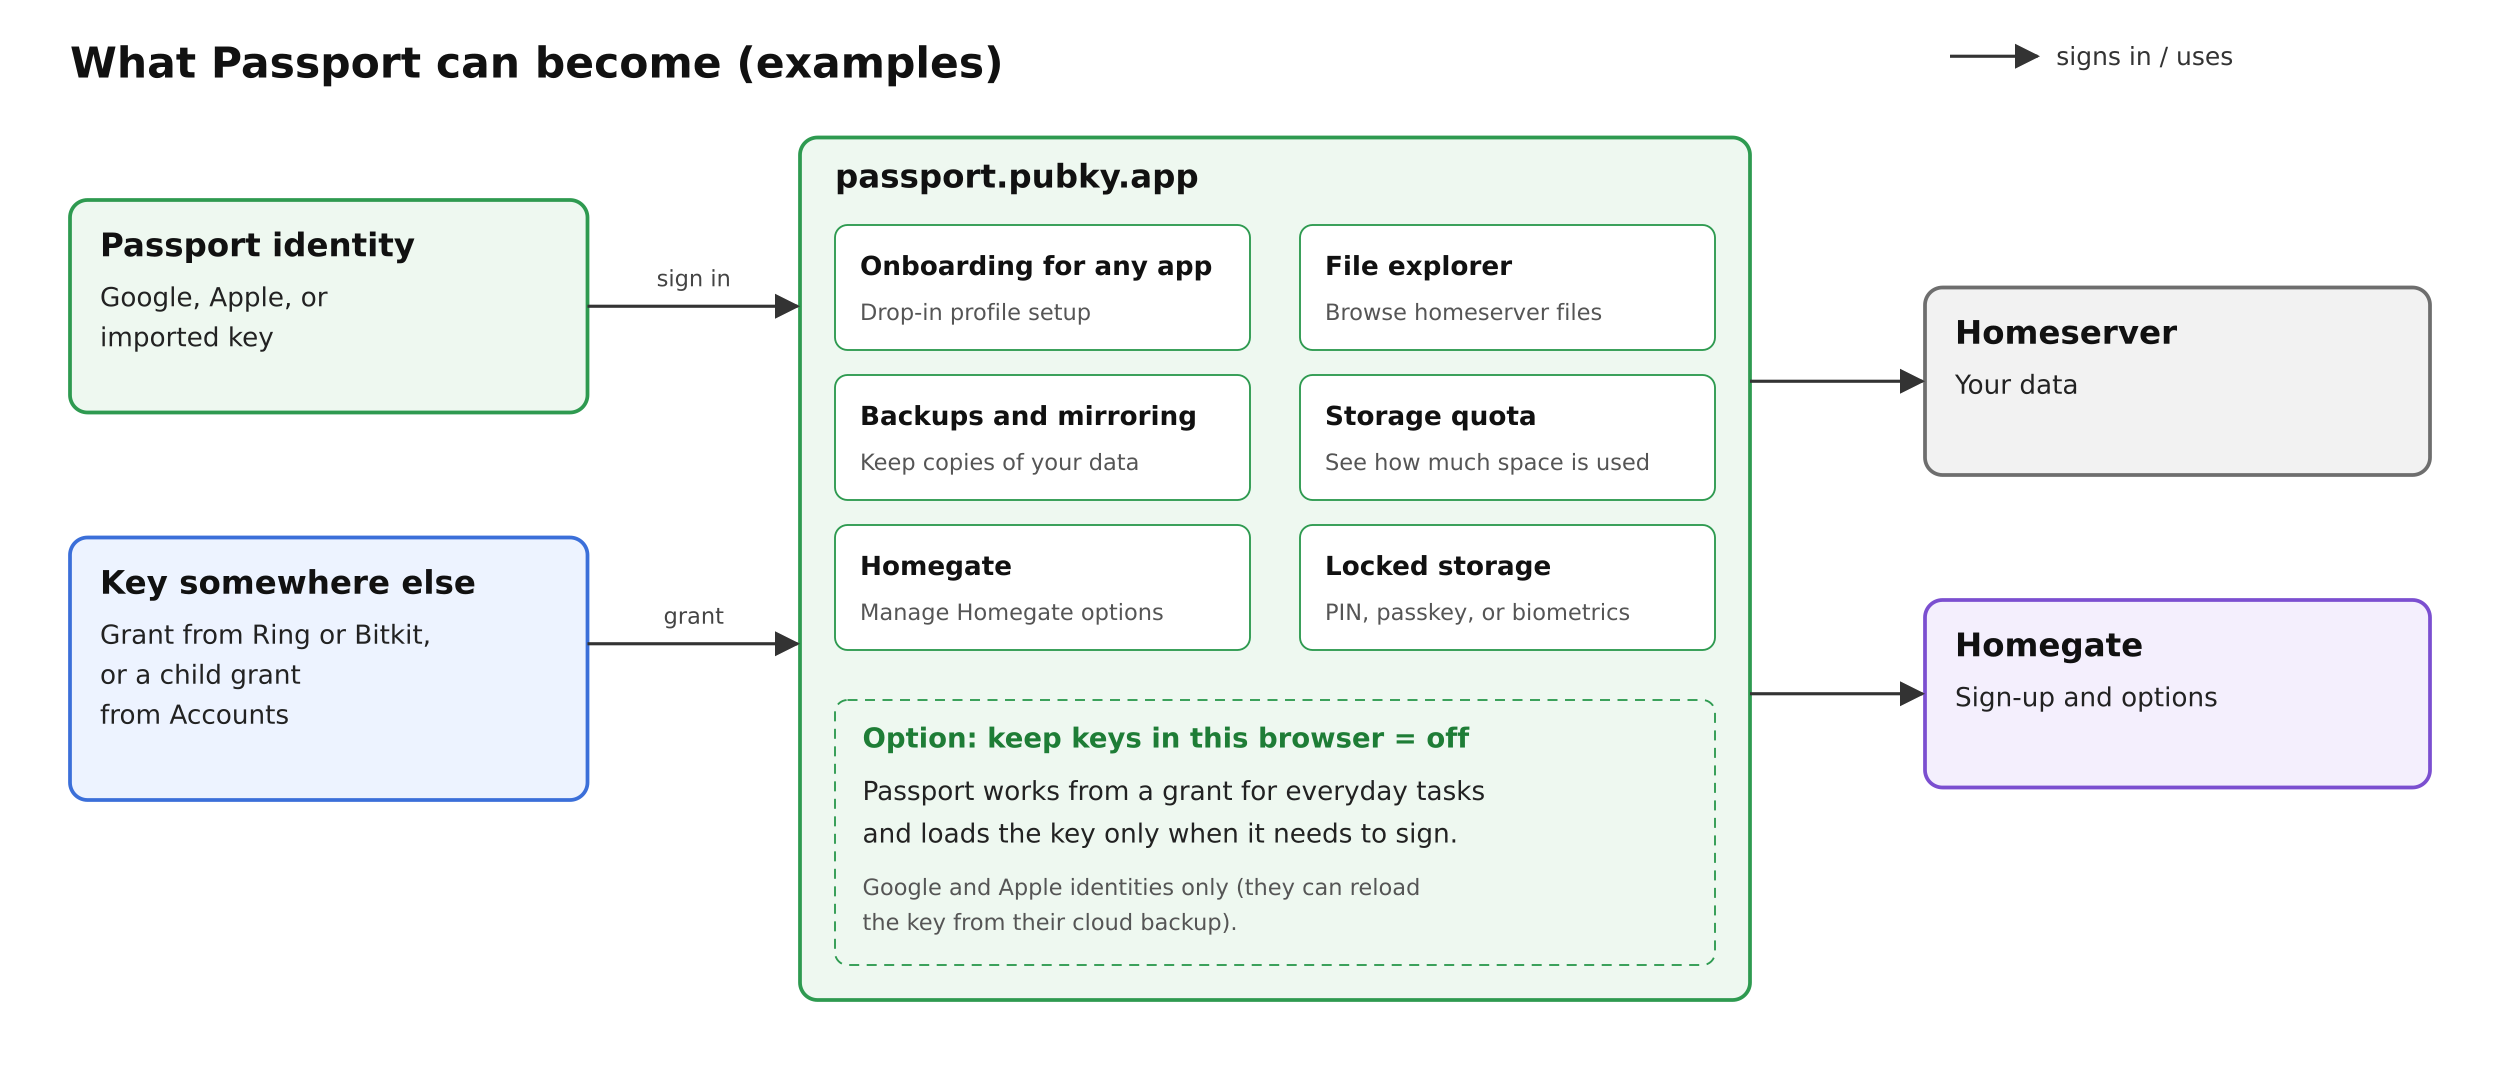
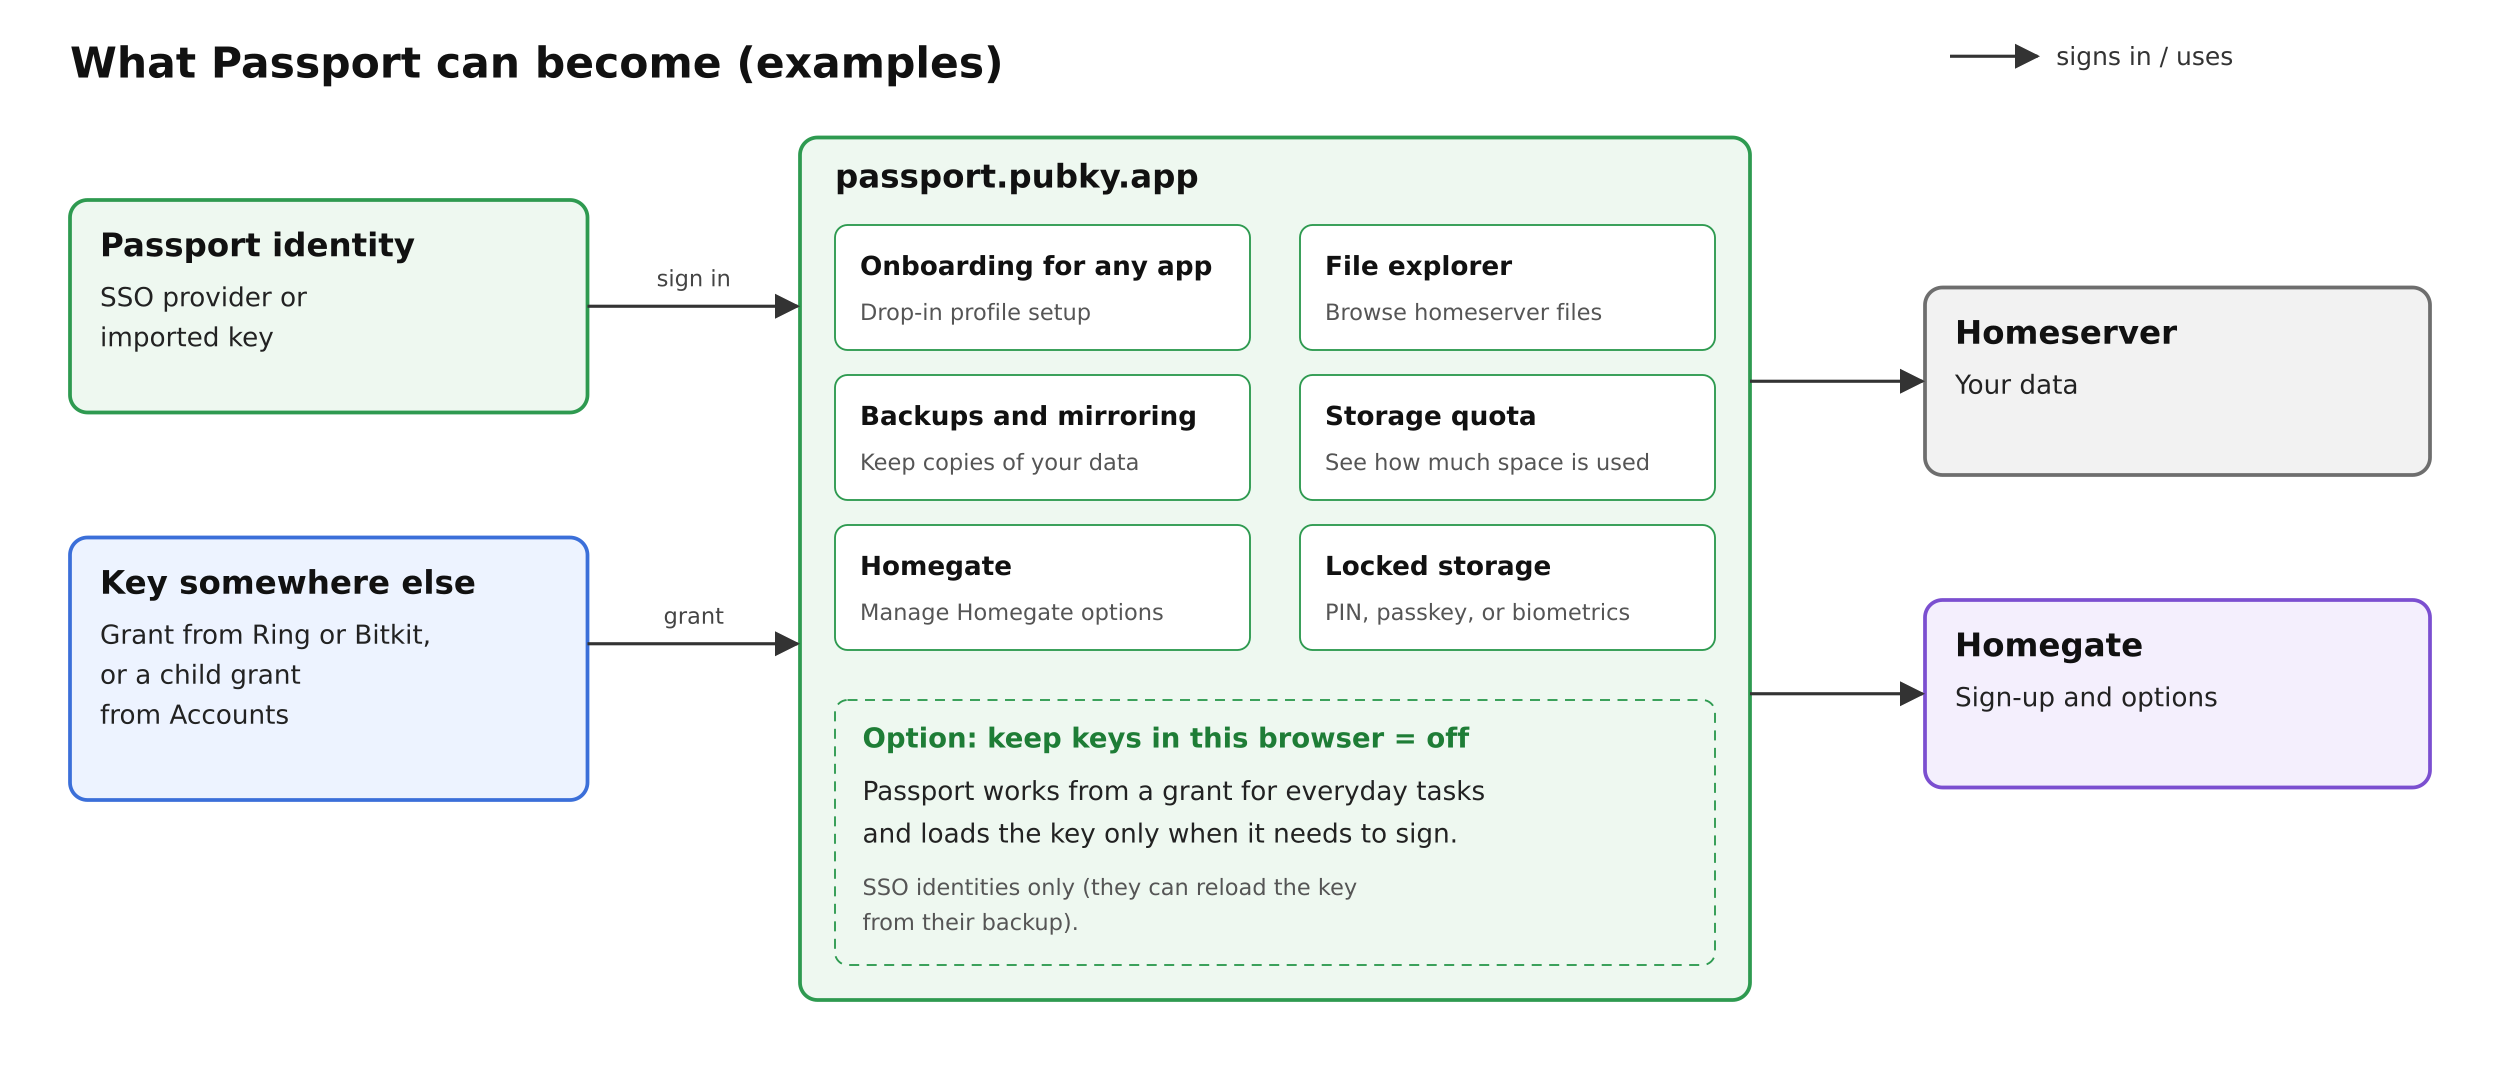
<svg xmlns="http://www.w3.org/2000/svg" viewBox="0 0 2000 860" width="2000" height="860" font-family="DejaVu Sans, Verdana, sans-serif">
  <defs>
    <marker id="dark" viewBox="0 0 10 10" refX="9" refY="5" markerWidth="8" markerHeight="8" orient="auto">
      <path d="M0,0 L10,5 L0,10 z" fill="#333" />
    </marker>
    <marker id="green" viewBox="0 0 10 10" refX="9" refY="5" markerWidth="8" markerHeight="8" orient="auto">
      <path d="M0,0 L10,5 L0,10 z" fill="#2E9A50" />
    </marker>
    <marker id="grey" viewBox="0 0 10 10" refX="9" refY="5" markerWidth="8" markerHeight="8" orient="auto">
      <path d="M0,0 L10,5 L0,10 z" fill="#888" />
    </marker>
    <style>
.solid{stroke:#333;stroke-width:2.5;fill:none;marker-end:url(#dark)}
.dash{stroke:#2E9A50;stroke-width:2.5;fill:none;stroke-dasharray:8 6;marker-end:url(#green)}
.opt{stroke:#888;stroke-width:2.5;fill:none;stroke-dasharray:8 6;marker-end:url(#grey)}
.title{font-weight:bold;font-size:34px;fill:#111}
.h{font-weight:bold;font-size:26px;fill:#111}
.ct{font-weight:bold;font-size:21px;fill:#111}
.b{font-size:21px;fill:#222}
.cap{font-size:18px;fill:#555}
.el{font-size:18px;fill:#444}
.elb{font-size:18px;fill:#222;font-weight:bold}
.eg{font-size:18px;fill:#1E7D36;font-weight:bold}
.lg{font-size:20px;fill:#333}
.btn{font-size:20px;fill:#fff;font-weight:bold}
.mono{font-family:"DejaVu Sans Mono",monospace}
</style>
  </defs>
  <rect width="2000" height="860" fill="#fff" />
  <text x="56" y="62" class="title">What Passport can become (examples)</text>
  <path class="solid" d="M1560,45 H1630" />
  <text x="1645" y="52" class="lg" text-anchor="start">signs in / uses</text>
  <rect x="56" y="160" width="414" height="170" rx="14" fill="#EEF8F0" stroke="#2E9A50" stroke-width="3" />
  <text x="80" y="205" class="h" text-anchor="start">Passport identity</text>
-   <text x="80" y="245" class="b" text-anchor="start">Google, Apple, or</text>
+   <text x="80" y="245" class="b" text-anchor="start">SSO provider or</text>
  <text x="80" y="277" class="b" text-anchor="start">imported key</text>
  <rect x="56" y="430" width="414" height="210" rx="14" fill="#EDF3FF" stroke="#3B6FD9" stroke-width="3" />
  <text x="80" y="475" class="h" text-anchor="start">Key somewhere else</text>
  <text x="80" y="515" class="b" text-anchor="start">Grant from Ring or Bitkit,</text>
  <text x="80" y="547" class="b" text-anchor="start">or a child grant</text>
  <text x="80" y="579" class="b" text-anchor="start">from Accounts</text>
  <rect x="640" y="110" width="760" height="690" rx="14" fill="#EEF8F0" stroke="#2E9A50" stroke-width="3" />
  <text x="668" y="150" class="h" text-anchor="start">passport.pubky.app</text>
  <rect x="668" y="180" width="332" height="100" rx="10" fill="#fff" stroke="#2E9A50" stroke-width="1.5" />
  <text x="688" y="220" class="ct" text-anchor="start">Onboarding for any app</text>
  <text x="688" y="256" class="cap" text-anchor="start">Drop-in profile setup</text>
  <rect x="1040" y="180" width="332" height="100" rx="10" fill="#fff" stroke="#2E9A50" stroke-width="1.5" />
  <text x="1060" y="220" class="ct" text-anchor="start">File explorer</text>
  <text x="1060" y="256" class="cap" text-anchor="start">Browse homeserver files</text>
  <rect x="668" y="300" width="332" height="100" rx="10" fill="#fff" stroke="#2E9A50" stroke-width="1.5" />
  <text x="688" y="340" class="ct" text-anchor="start">Backups and mirroring</text>
  <text x="688" y="376" class="cap" text-anchor="start">Keep copies of your data</text>
  <rect x="1040" y="300" width="332" height="100" rx="10" fill="#fff" stroke="#2E9A50" stroke-width="1.5" />
  <text x="1060" y="340" class="ct" text-anchor="start">Storage quota</text>
  <text x="1060" y="376" class="cap" text-anchor="start">See how much space is used</text>
  <rect x="668" y="420" width="332" height="100" rx="10" fill="#fff" stroke="#2E9A50" stroke-width="1.5" />
  <text x="688" y="460" class="ct" text-anchor="start">Homegate</text>
  <text x="688" y="496" class="cap" text-anchor="start">Manage Homegate options</text>
  <rect x="1040" y="420" width="332" height="100" rx="10" fill="#fff" stroke="#2E9A50" stroke-width="1.5" />
  <text x="1060" y="460" class="ct" text-anchor="start">Locked storage</text>
  <text x="1060" y="496" class="cap" text-anchor="start">PIN, passkey, or biometrics</text>
  <rect x="668" y="560" width="704" height="212" rx="10" fill="none" stroke="#2E9A50" stroke-width="1.5" stroke-dasharray="8 6" />
  <text x="690" y="598" font-weight="bold" font-size="22" fill="#1E7D36">Option: keep keys in this browser = off</text>
  <text x="690" y="640" class="b" text-anchor="start">Passport works from a grant for everyday tasks</text>
  <text x="690" y="674" class="b" text-anchor="start">and loads the key only when it needs to sign.</text>
-   <text x="690" y="716" class="cap" text-anchor="start">Google and Apple identities only (they can reload</text>
-   <text x="690" y="744" class="cap" text-anchor="start">the key from their cloud backup).</text>
+   <text x="690" y="716" class="cap" text-anchor="start">SSO identities only (they can reload the key</text>
+   <text x="690" y="744" class="cap" text-anchor="start">from their backup).</text>
  <rect x="1540" y="230" width="404" height="150" rx="14" fill="#F2F2F2" stroke="#6E6E6E" stroke-width="3" />
  <text x="1564" y="275" class="h" text-anchor="start">Homeserver</text>
  <text x="1564" y="315" class="b" text-anchor="start">Your data</text>
  <rect x="1540" y="480" width="404" height="150" rx="14" fill="#F4EFFD" stroke="#7B4FD0" stroke-width="3" />
  <text x="1564" y="525" class="h" text-anchor="start">Homegate</text>
  <text x="1564" y="565" class="b" text-anchor="start">Sign-up and options</text>
  <path class="solid" d="M470,245 H638" />
  <text x="555" y="229" class="el" text-anchor="middle">sign in</text>
  <path class="solid" d="M470,515 H638" />
  <text x="555" y="499" class="el" text-anchor="middle">grant</text>
  <path class="solid" d="M1400,305 H1538" />
  <path class="solid" d="M1400,555 H1538" />
</svg>
